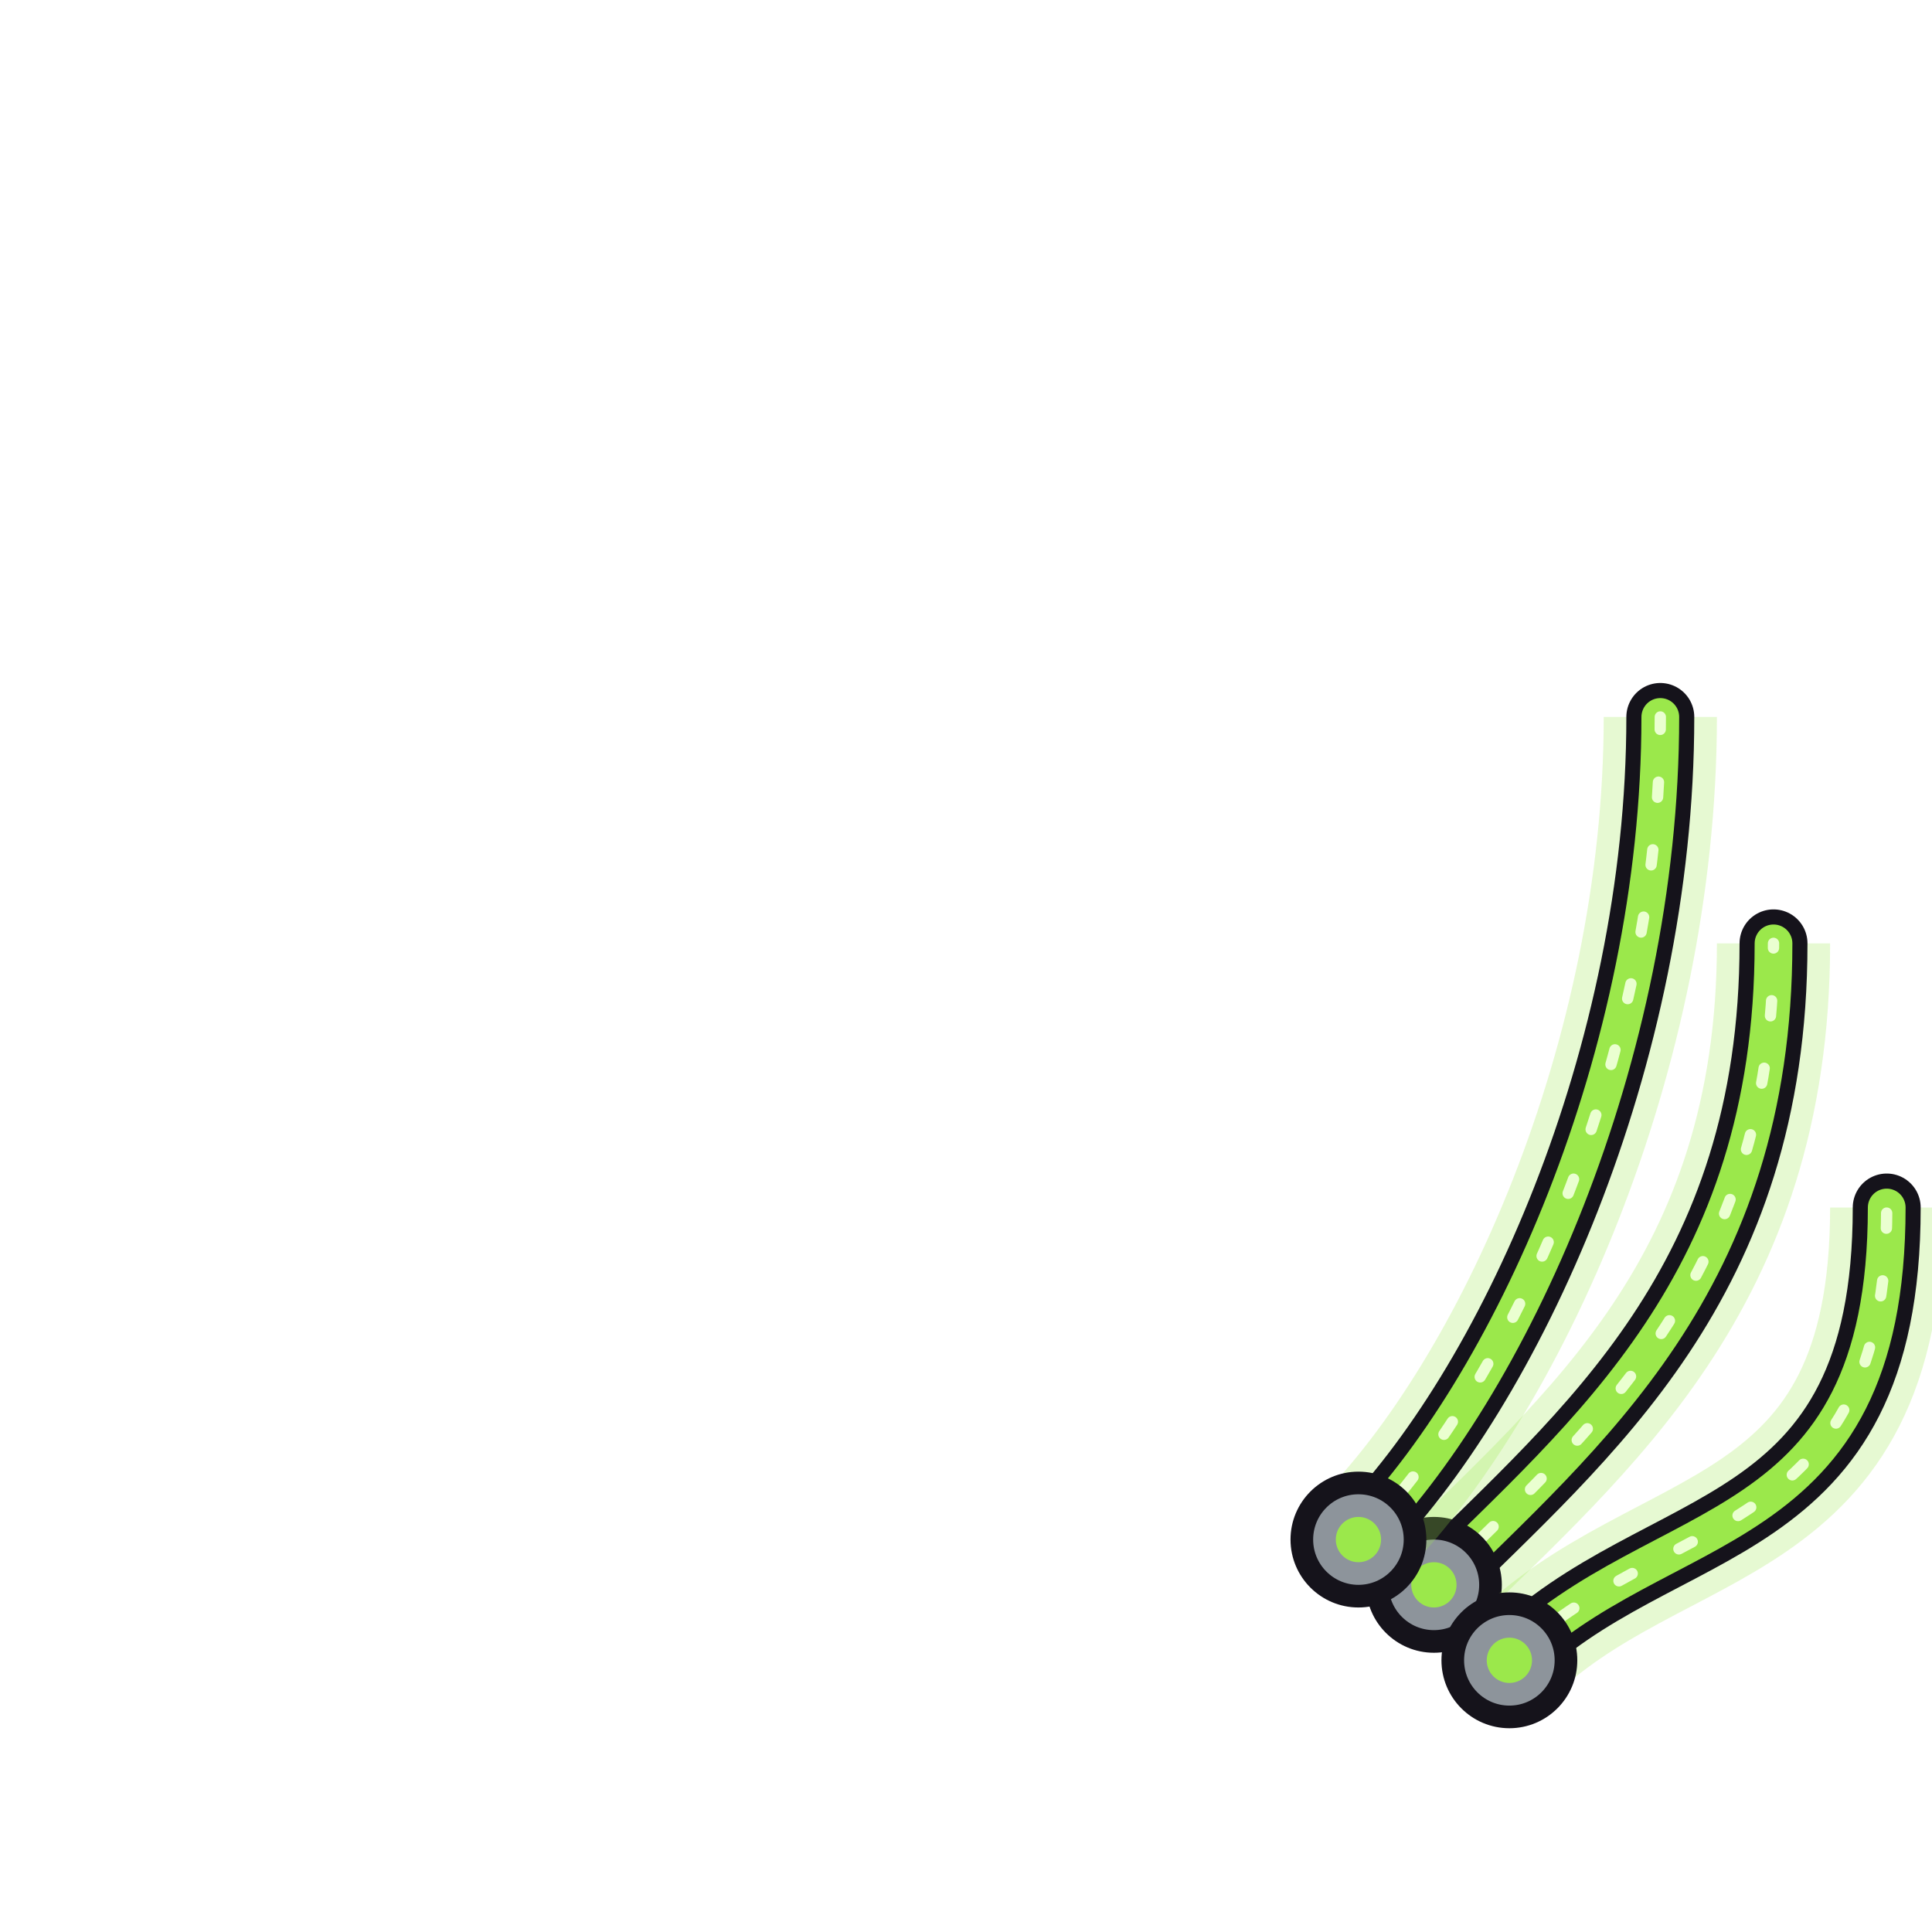
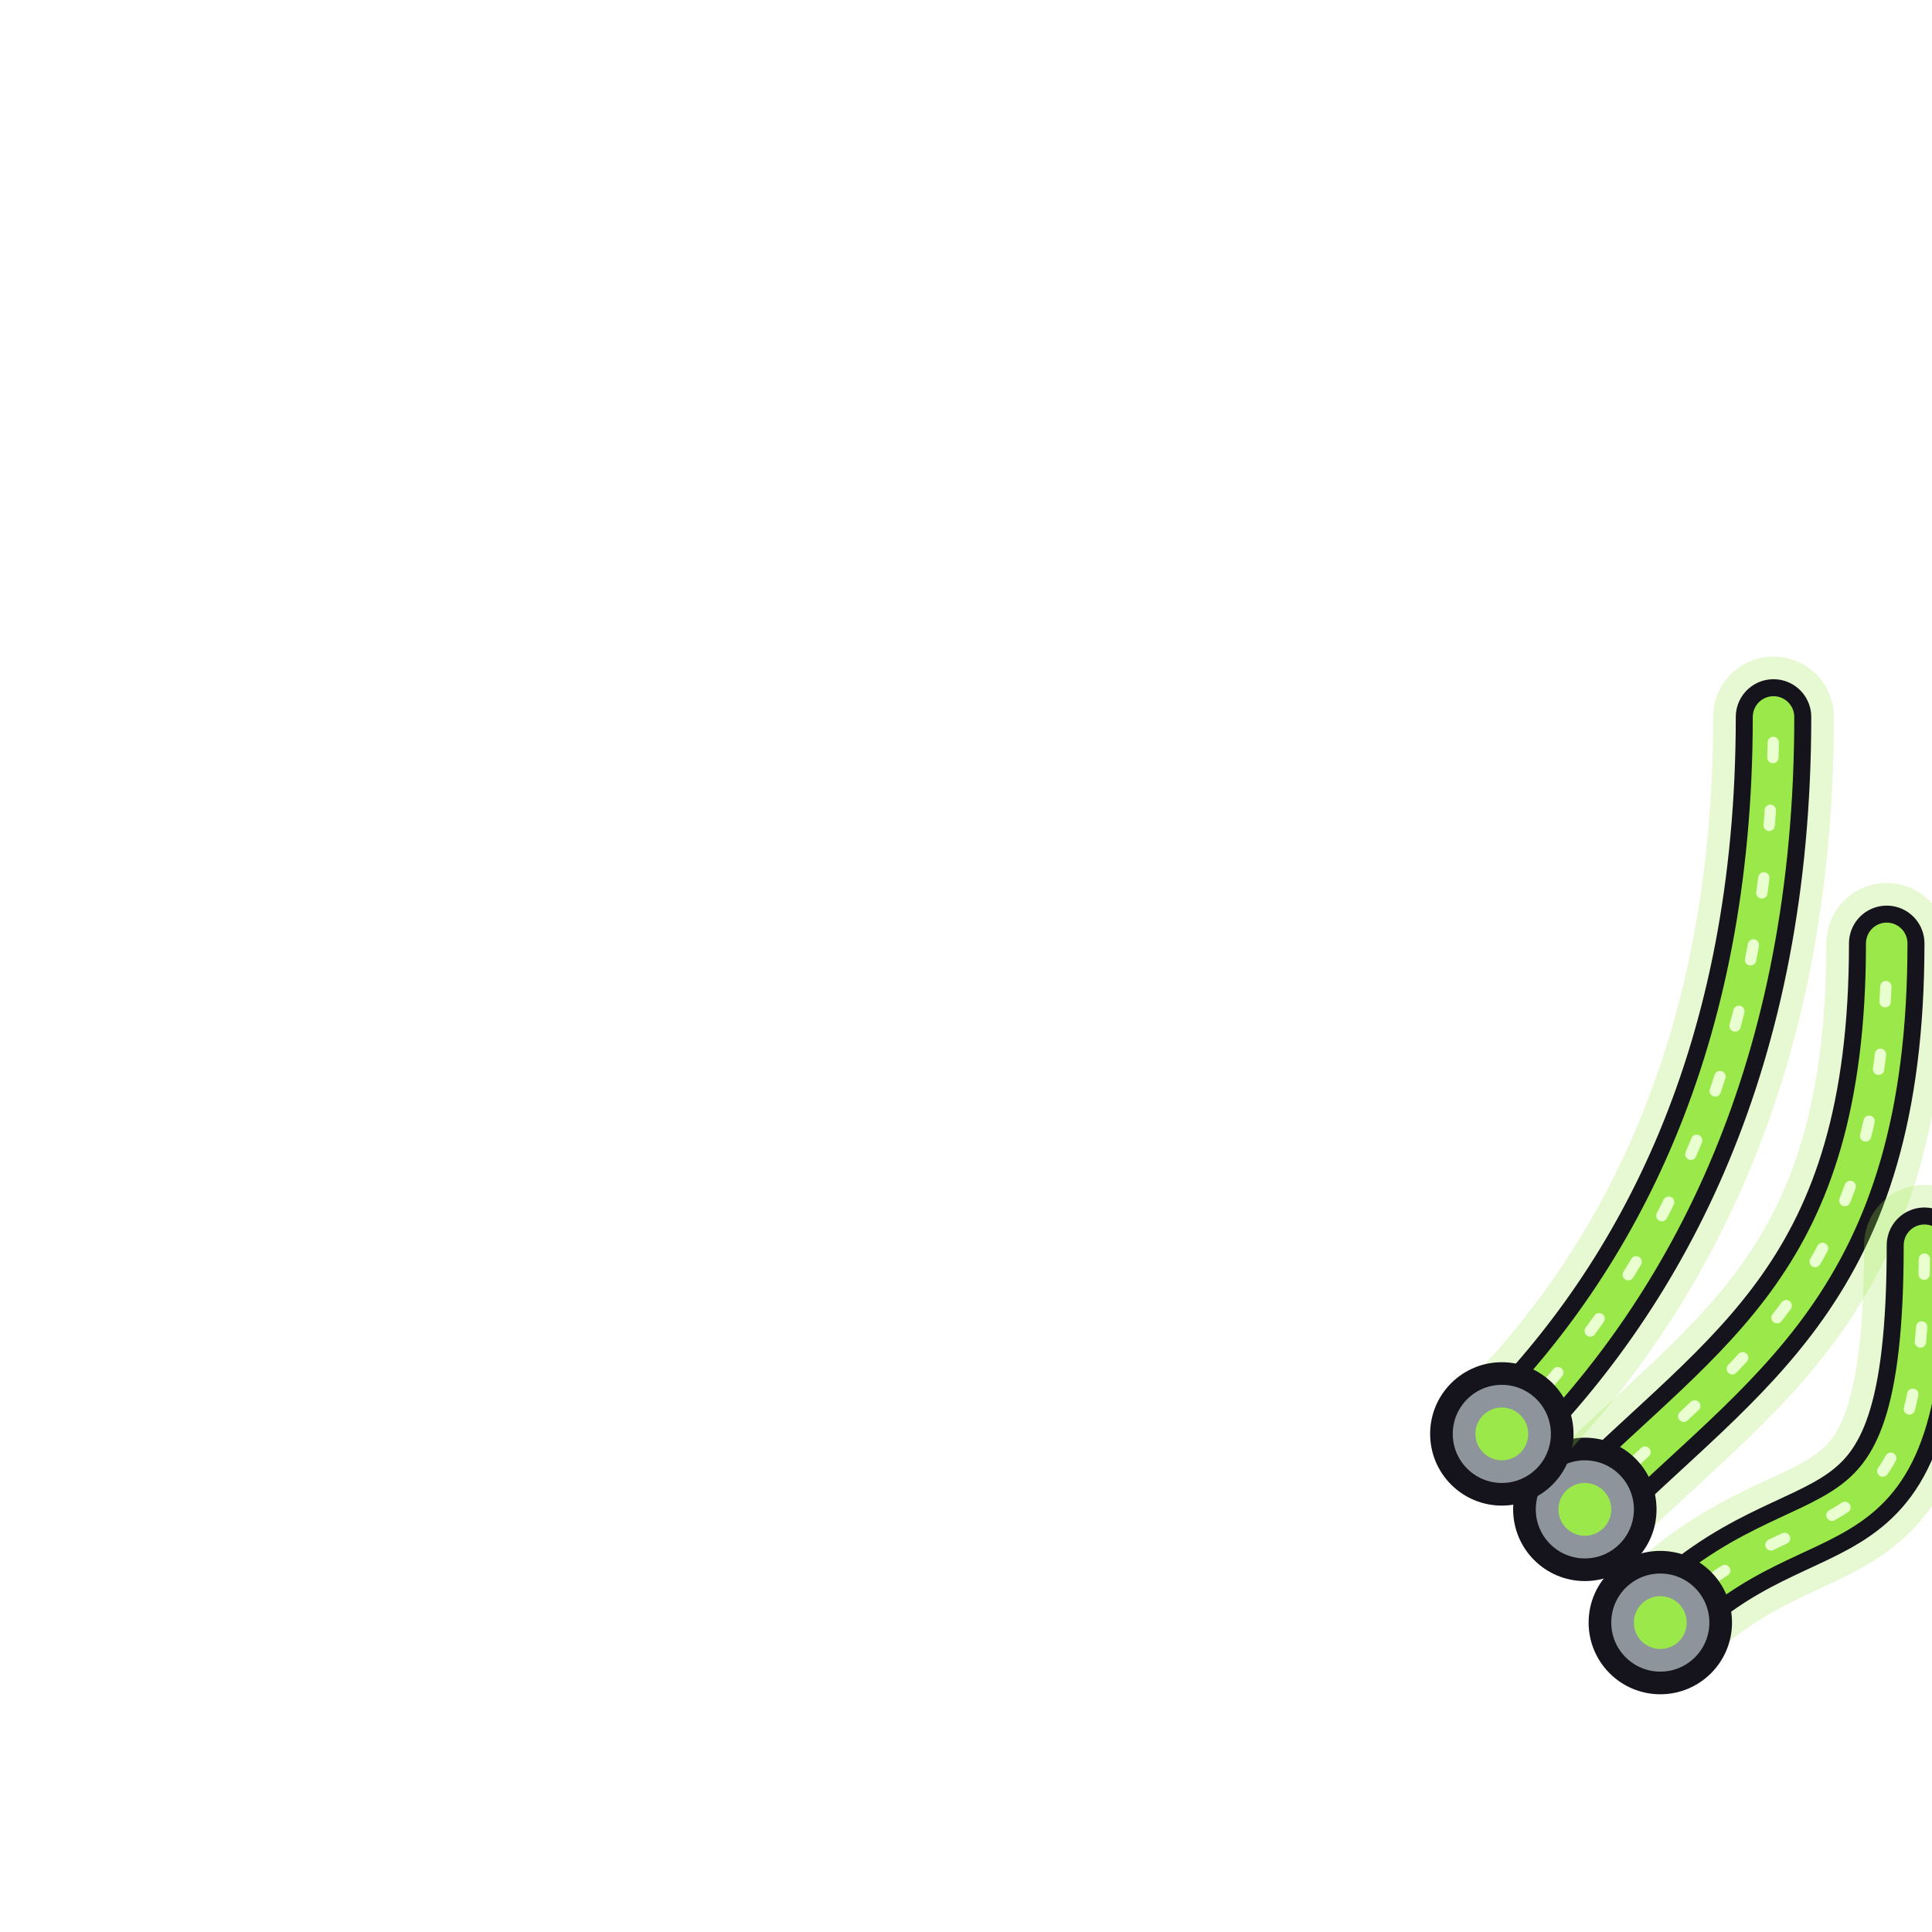
<svg xmlns="http://www.w3.org/2000/svg" width="512" height="512" viewBox="0 0 512 512" role="img" aria-label="accessory-07">
-   <path d="M380 420 C420 380 470 340 470 250" fill="none" stroke="#9BE84B" stroke-width="30" opacity=".25" />
-   <path d="M380 420 C420 380 470 340 470 250" fill="none" stroke="#15131b" stroke-width="18" stroke-linecap="round" />
-   <path d="M380 420 C420 380 470 340 470 250" fill="none" stroke="#9BE84B" stroke-width="10" stroke-linecap="round" />
-   <path d="M380 420 C420 380 470 340 470 250" fill="none" stroke="#eaffd0" stroke-width="3" stroke-dasharray="4 14" stroke-linecap="round" />
-   <circle cx="380" cy="420" r="15" fill="#8d949b" stroke="#15131b" stroke-width="6" />
-   <circle cx="380" cy="420" r="6" fill="#9BE84B" />
-   <path d="M400 440 C440 400 500 410 500 320" fill="none" stroke="#9BE84B" stroke-width="30" opacity=".25" />
-   <path d="M400 440 C440 400 500 410 500 320" fill="none" stroke="#15131b" stroke-width="18" stroke-linecap="round" />
-   <path d="M400 440 C440 400 500 410 500 320" fill="none" stroke="#9BE84B" stroke-width="10" stroke-linecap="round" />
-   <path d="M400 440 C440 400 500 410 500 320" fill="none" stroke="#eaffd0" stroke-width="3" stroke-dasharray="4 14" stroke-linecap="round" />
-   <circle cx="400" cy="440" r="15" fill="#8d949b" stroke="#15131b" stroke-width="6" />
-   <circle cx="400" cy="440" r="6" fill="#9BE84B" />
-   <path d="M360 408 C400 368 440 280 440 190" fill="none" stroke="#9BE84B" stroke-width="30" opacity=".25" />
-   <path d="M360 408 C400 368 440 280 440 190" fill="none" stroke="#15131b" stroke-width="18" stroke-linecap="round" />
-   <path d="M360 408 C400 368 440 280 440 190" fill="none" stroke="#9BE84B" stroke-width="10" stroke-linecap="round" />
-   <path d="M360 408 C400 368 440 280 440 190" fill="none" stroke="#eaffd0" stroke-width="3" stroke-dasharray="4 14" stroke-linecap="round" />
-   <circle cx="360" cy="408" r="15" fill="#8d949b" stroke="#15131b" stroke-width="6" />
-   <circle cx="360" cy="408" r="6" fill="#9BE84B" />
+   <defs>
+     <clipPath id="hc">
+       <path d="M112 222 C160 190 220 152 250 128 C280 100 340 94 366 130 C386 160 376 210 346 236 C320 258 290 268 262 268 C210 268 160 262 128 256 C110 252 98 246 96 238 C95 228 100 222 112 222Z" />
+     </clipPath>
+     <clipPath id="bc">
+       <path d="M60 516 C58 452 108 404 176 384 C214 372 228 330 236 286 L332 160 C402 186 442 276 452 356 C470 398 502 440 508 516Z" />
+     </clipPath>
+   </defs>
+   <path d="M420 400 C460 360 500 340 500 250" fill="none" stroke="#9BE84B" stroke-width="32" stroke-linecap="round" stroke-linejoin="round" opacity="0.25" />
+   <path d="M420 400 C460 360 500 340 500 250" fill="none" stroke="#15131b" stroke-width="20" stroke-linecap="round" stroke-linejoin="round" opacity="1" />
+   <path d="M420 400 C460 360 500 340 500 250" fill="none" stroke="#9BE84B" stroke-width="11" stroke-linecap="round" stroke-linejoin="round" opacity="1" />
+   <path d="M420 400 C460 360 500 340 500 250" fill="none" stroke="#eaffd0" stroke-width="3" stroke-dasharray="4 14" stroke-linecap="round" />
+   <circle cx="420" cy="400" r="16" fill="#8d949b" stroke="#15131b" stroke-width="6" />
+   <circle cx="420" cy="400" r="7" fill="#9BE84B" />
+   <path d="M440 430 C480 390 510 420 510 330" fill="none" stroke="#9BE84B" stroke-width="32" stroke-linecap="round" stroke-linejoin="round" opacity="0.25" />
+   <path d="M440 430 C480 390 510 420 510 330" fill="none" stroke="#15131b" stroke-width="20" stroke-linecap="round" stroke-linejoin="round" opacity="1" />
+   <path d="M440 430 C480 390 510 420 510 330" fill="none" stroke="#9BE84B" stroke-width="11" stroke-linecap="round" stroke-linejoin="round" opacity="1" />
+   <path d="M440 430 C480 390 510 420 510 330" fill="none" stroke="#eaffd0" stroke-width="3" stroke-dasharray="4 14" stroke-linecap="round" />
+   <circle cx="440" cy="430" r="16" fill="#8d949b" stroke="#15131b" stroke-width="6" />
+   <circle cx="440" cy="430" r="7" fill="#9BE84B" />
+   <path d="M398 380 C438 340 470 280 470 190" fill="none" stroke="#9BE84B" stroke-width="32" stroke-linecap="round" stroke-linejoin="round" opacity="0.25" />
+   <path d="M398 380 C438 340 470 280 470 190" fill="none" stroke="#15131b" stroke-width="20" stroke-linecap="round" stroke-linejoin="round" opacity="1" />
+   <path d="M398 380 C438 340 470 280 470 190" fill="none" stroke="#9BE84B" stroke-width="11" stroke-linecap="round" stroke-linejoin="round" opacity="1" />
+   <path d="M398 380 C438 340 470 280 470 190" fill="none" stroke="#eaffd0" stroke-width="3" stroke-dasharray="4 14" stroke-linecap="round" />
+   <circle cx="398" cy="380" r="16" fill="#8d949b" stroke="#15131b" stroke-width="6" />
+   <circle cx="398" cy="380" r="7" fill="#9BE84B" />
</svg>
